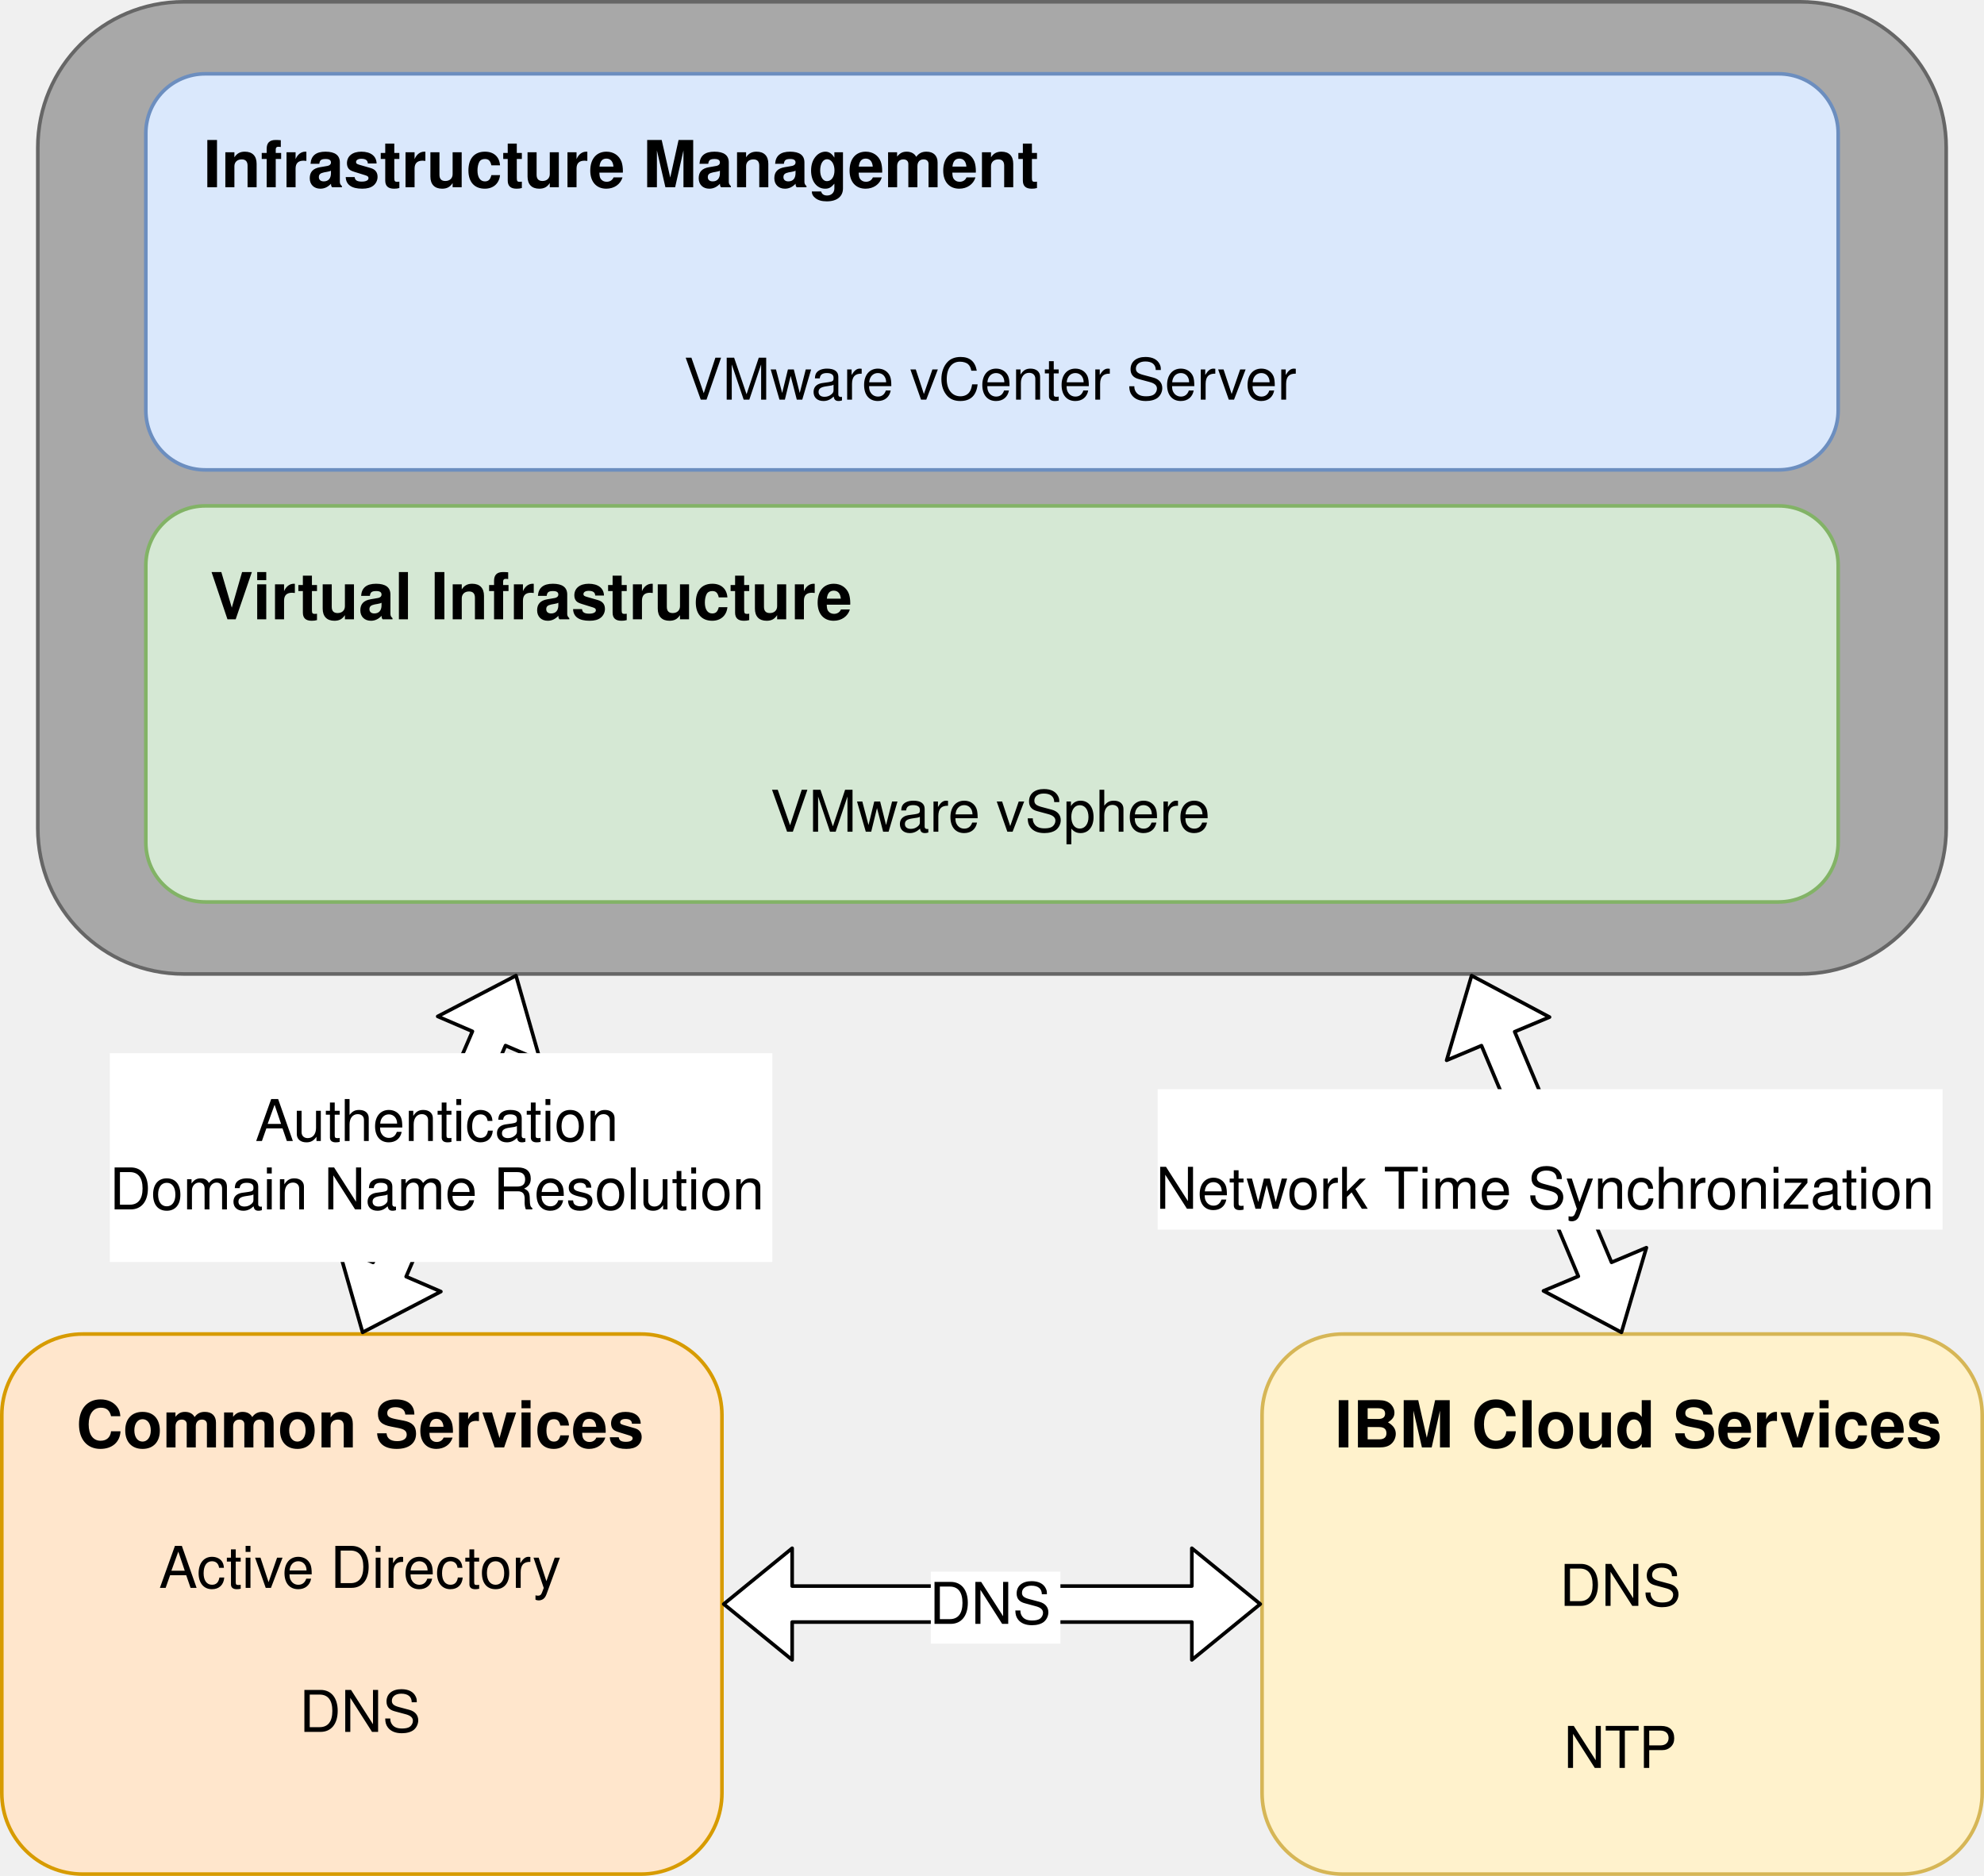
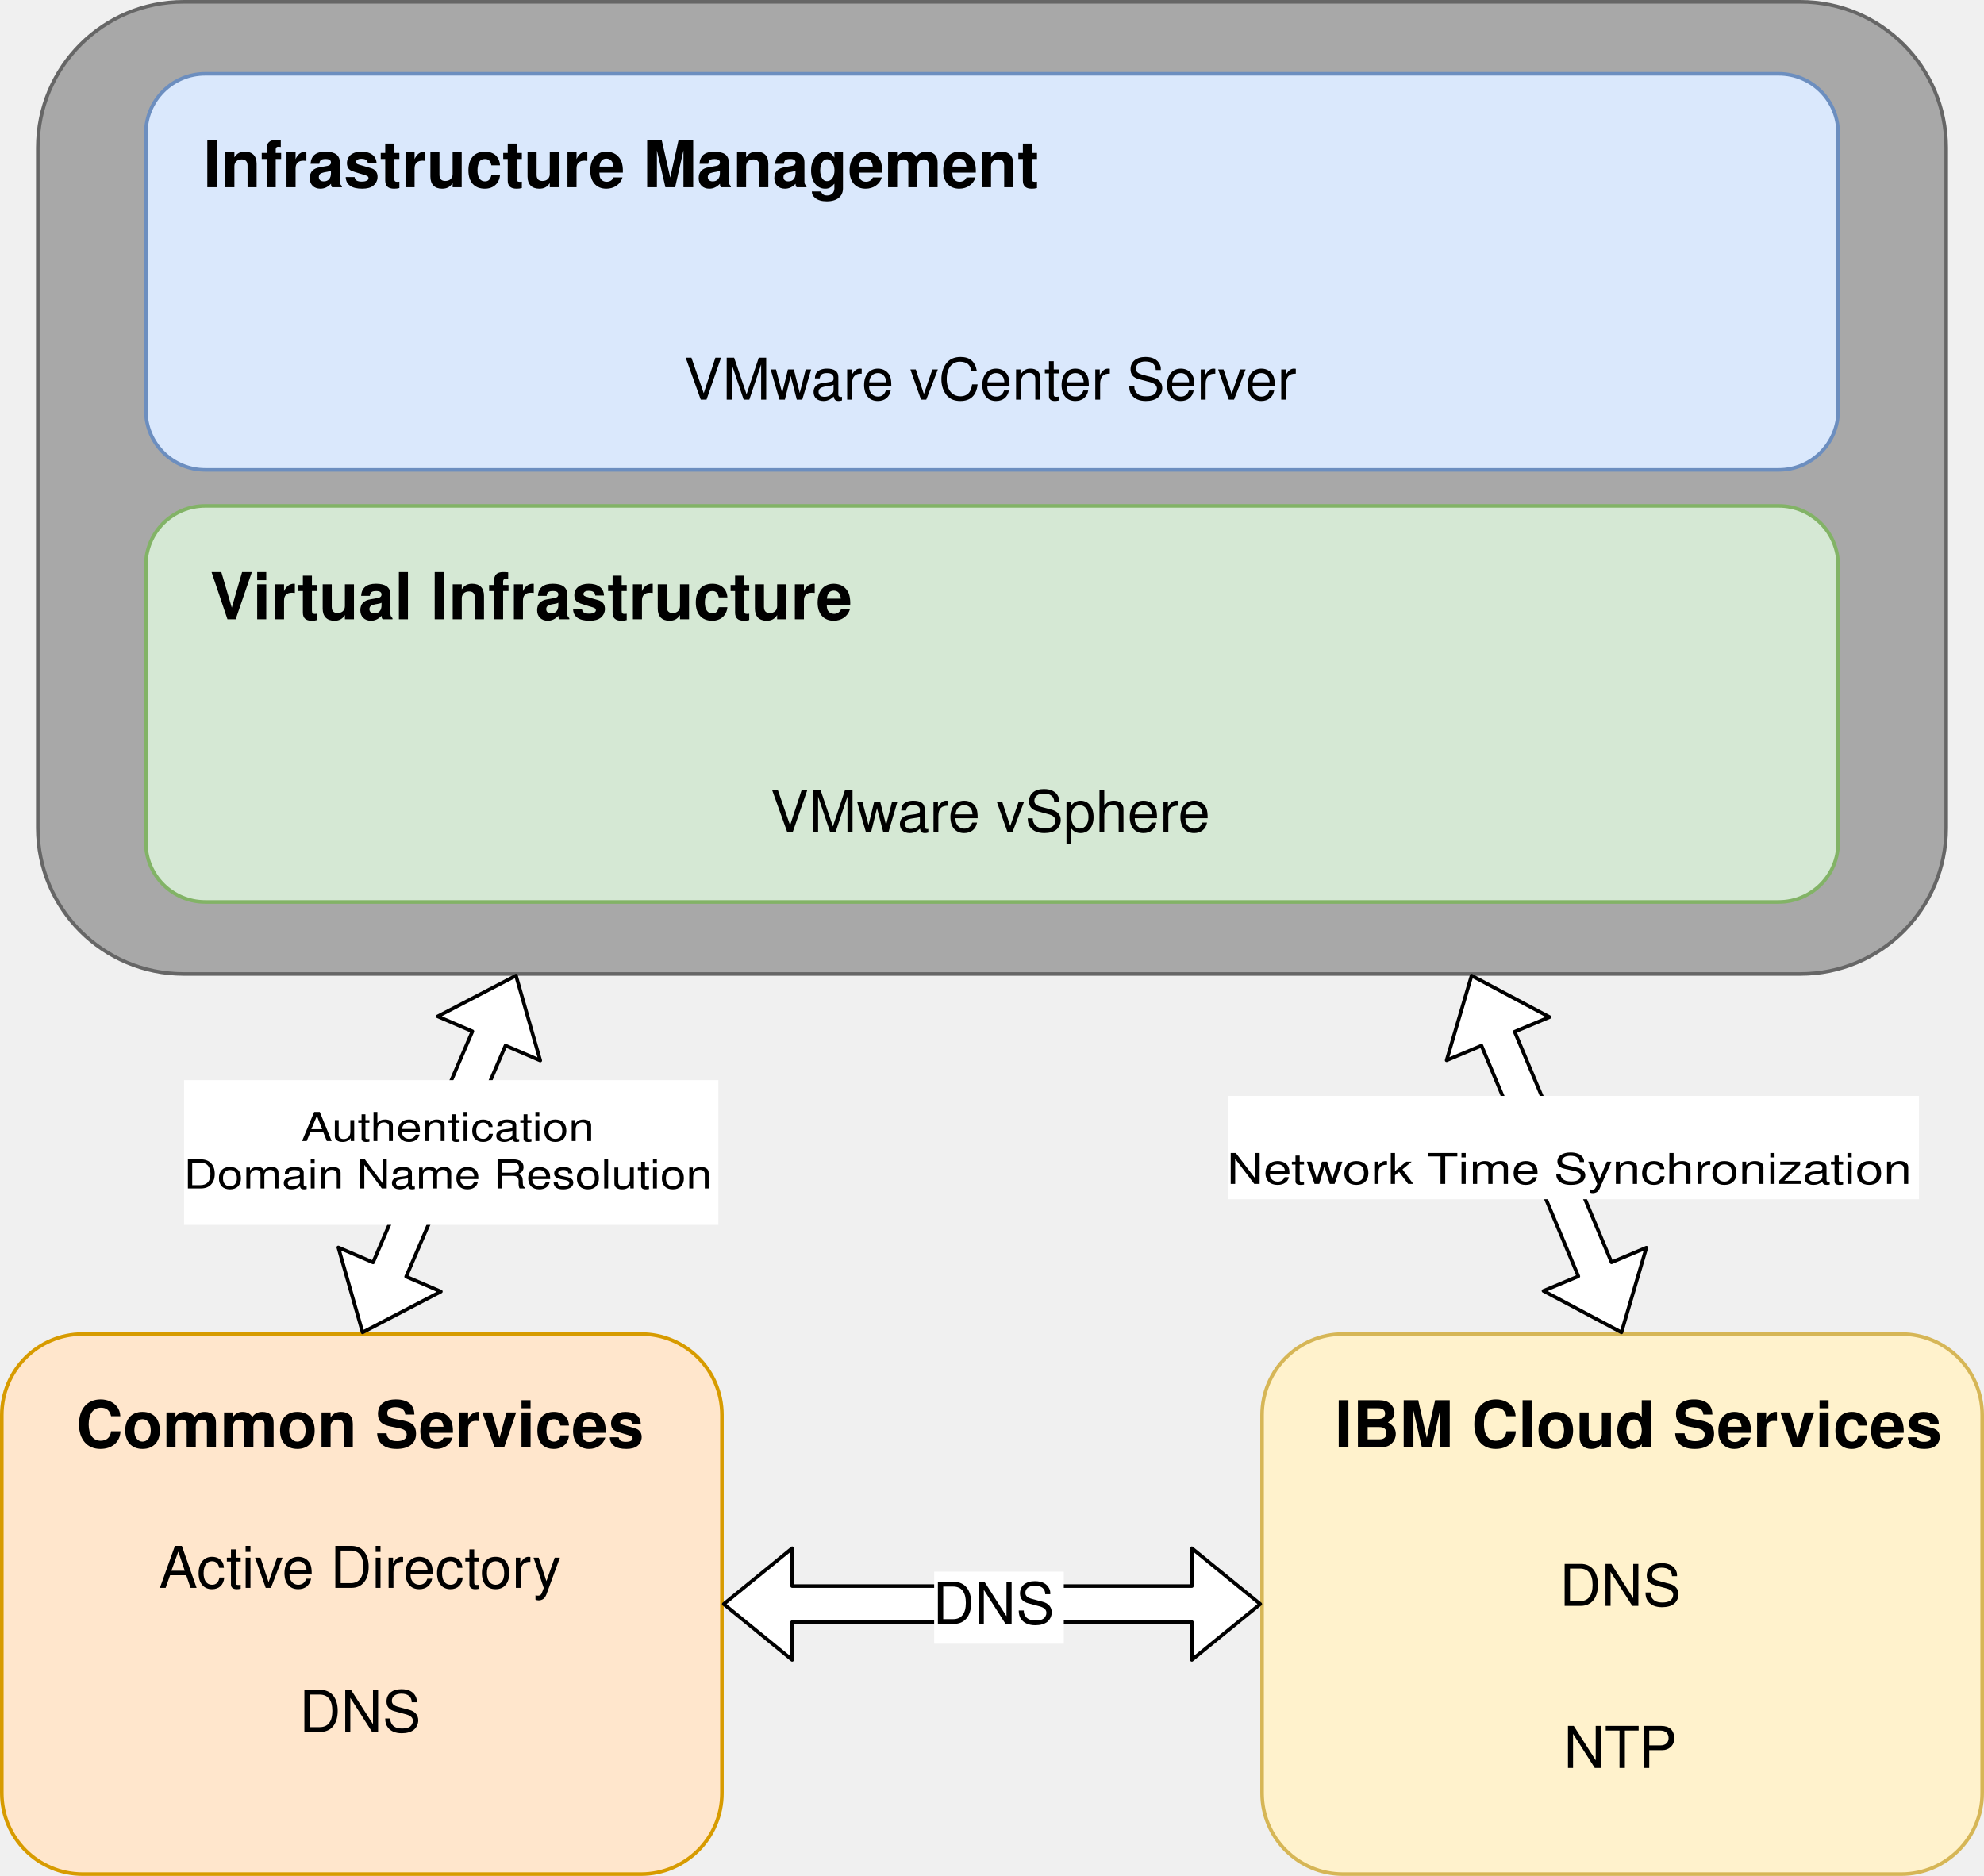
- <svg xmlns="http://www.w3.org/2000/svg" width="551px" height="521px" version="1.1" viewBox="-.5 -.5 551 521">
-   <g pointer-events="none">
-     <rect x="10" width="530" height="270" rx="40.5" ry="40.5" fill="#a8a8a8" stroke="#666" />
-     <rect y="370" width="200" height="150" rx="22.5" ry="22.5" fill="#ffe6cc" stroke="#d79b00" />
-     <rect x="40" y="20" width="470" height="110" rx="16.5" ry="16.5" fill="#dae8fc" stroke="#6c8ebf" />
-     <rect x="40" y="140" width="470" height="110" rx="16.5" ry="16.5" fill="#d5e8d4" stroke="#82b366" />
-     <rect x="350" y="370" width="200" height="150" rx="22.5" ry="22.5" fill="#fff2cc" stroke="#d6b656" />
+ <svg xmlns="http://www.w3.org/2000/svg" width="551px" height="521px" version="1.1" viewBox="-.5 -.5 551 521" id="svg693">
+   <defs id="defs697" />
+   <g id="g2667">
+     <rect x="10" width="530" height="270" rx="40.5" ry="40.5" fill="#a8a8a8" stroke="#666666" id="rect629" y="0" />
+     <rect y="370" width="200" height="150" rx="22.5" ry="22.5" fill="#ffe6cc" stroke="#d79b00" id="rect631" x="0" />
+     <rect x="40" y="20" width="470" height="110" rx="16.5" ry="16.5" fill="#dae8fc" stroke="#6c8ebf" id="rect633" />
+     <rect x="40" y="140" width="470" height="110" rx="16.5" ry="16.5" fill="#d5e8d4" stroke="#82b366" id="rect635" />
+     <rect x="350" y="370" width="200" height="150" rx="22.5" ry="22.5" fill="#fff2cc" stroke="#d6b656" id="rect637" />
  </g>
-   <g font-family="Helvetica" text-anchor="middle">
-     <g font-size="18px" font-weight="bold">
-       <text x="99.5" y="401.5">Common Services</text>
-       <text x="172" y="51.5">Infrastructure Management</text>
-       <text x="147" y="171.5">Virtual Infrastructure</text>
-       <text x="454.5" y="401.5">IBM Cloud Services</text>
+   <g font-family="Helvetica" text-anchor="middle" id="g665">
+     <g font-size="18px" font-weight="bold" id="g649">
+       <text x="99.5" y="401.5" id="text641">Common Services</text>
+       <text x="172" y="51.5" id="text643">Infrastructure Management</text>
+       <text x="147" y="171.5" id="text645">Virtual Infrastructure</text>
+       <text x="454.5" y="401.5" id="text647">IBM Cloud Services</text>
    </g>
-     <g font-size="16px">
-       <text x="99.5" y="440.5">Active Directory</text>
-       <text x="99.5" y="480.5">DNS</text>
-       <text x="449.5" y="490.5">NTP</text>
-       <text x="274.5" y="110.5">VMware vCenter Server</text>
-       <text x="274.5" y="230.5">VMware vSphere</text>
-       <text x="449.5" y="445.5">DNS</text>
+     <g font-size="16px" id="g663">
+       <text x="99.5" y="440.5" id="text651">Active Directory</text>
+       <text x="99.5" y="480.5" id="text653">DNS</text>
+       <text x="449.5" y="490.5" id="text655">NTP</text>
+       <text x="274.5" y="110.5" id="text657">VMware vCenter Server</text>
+       <text x="274.5" y="230.5" id="text659">VMware vSphere</text>
+       <text x="449.5" y="445.5" id="text661">DNS</text>
    </g>
  </g>
-   <path d="m219.5 450v10.5l-19-15.5 19-15.5v10.5h111v-10.5l19 15.5-19 15.5v-10.5z" fill="#fff" pointer-events="none" stroke="#000" stroke-linejoin="round" stroke-miterlimit="10" />
-   <g font-family="Helvetica" font-size="16px" text-anchor="middle">
-     <rect x="258" y="436" width="36" height="20" fill="#fff" stroke-width="0" />
-     <text x="274.5" y="450.5">DNS</text>
+   <path d="m219.5 450v10.5l-19-15.5 19-15.5v10.5h111v-10.5l19 15.5-19 15.5v-10.5z" fill="#fff" pointer-events="none" stroke="#000" stroke-linejoin="round" stroke-miterlimit="10" id="path667" />
+   <g font-family="Helvetica" font-size="16px" text-anchor="middle" id="g673" transform="translate(0.9369437)">
+     <rect x="258" y="436" width="36" height="20" fill="#ffffff" stroke-width="0" id="rect669" />
+     <text x="274.5" y="450.5" id="text671">DNS</text>
  </g>
-   <path d="m447.06 350.09 9.68-4.07-6.93 23.52-21.65-11.52 9.68-4.06-26.9-64.05-9.68 4.07 6.93-23.52 21.65 11.52-9.68 4.06z" fill="#fff" pointer-events="none" stroke="#000" stroke-linejoin="round" stroke-miterlimit="10" />
-   <g font-family="Helvetica" font-size="16px" text-anchor="middle">
-     <rect x="321" y="302" width="218" height="39" fill="#fff" stroke-width="0" />
-     <text x="428.59" y="335.21">Network Time Synchronization</text>
+   <path d="m447.06 350.09 9.68-4.07-6.93 23.52-21.65-11.52 9.68-4.06-26.9-64.05-9.68 4.07 6.93-23.52 21.65 11.52-9.68 4.06z" fill="#fff" pointer-events="none" stroke="#000" stroke-linejoin="round" stroke-miterlimit="10" id="path675" />
+   <g font-family="Helvetica" font-size="16px" text-anchor="middle" id="g681" transform="matrix(0.8796586,0,0,0.7357338,58.30541,81.68227)">
+     <rect x="321" y="302" width="218" height="39" fill="#ffffff" stroke-width="0" id="rect677" />
+     <text x="428.59" y="335.21" id="text679">Network Time Synchronization</text>
  </g>
-   <path d="m112.3 354.06 9.64 4.15-21.74 11.33-6.74-23.58 9.65 4.15 27.59-64.17-9.64-4.15 21.74-11.33 6.74 23.58-9.65-4.15z" fill="#fff" pointer-events="none" stroke="#000" stroke-linejoin="round" stroke-miterlimit="10" />
-   <g font-family="Helvetica" font-size="16px" text-anchor="middle">
-     <rect x="30" y="292" width="184" height="58" fill="#fff" stroke-width="0" />
-     <text x="120.83" y="316.39">Authentication</text>
-     <text x="120.83" y="335.39">Domain Name Resolution</text>
+   <path d="m112.3 354.06 9.64 4.15-21.74 11.33-6.74-23.58 9.65 4.15 27.59-64.17-9.64-4.15 21.74-11.33 6.74 23.58-9.65-4.15z" fill="#fff" pointer-events="none" stroke="#000" stroke-linejoin="round" stroke-miterlimit="10" id="path683" />
+   <g font-family="Helvetica" font-size="16px" text-anchor="middle" id="g691" transform="matrix(0.8065008,0,0,0.6930702,26.41774,97.11906)">
+     <rect x="30" y="292" width="184" height="58" fill="#ffffff" stroke-width="0" id="rect685" />
+     <text x="120.83" y="316.39" id="text687">Authentication</text>
+     <text x="120.83" y="335.39" id="text689">Domain Name Resolution</text>
  </g>
</svg>
